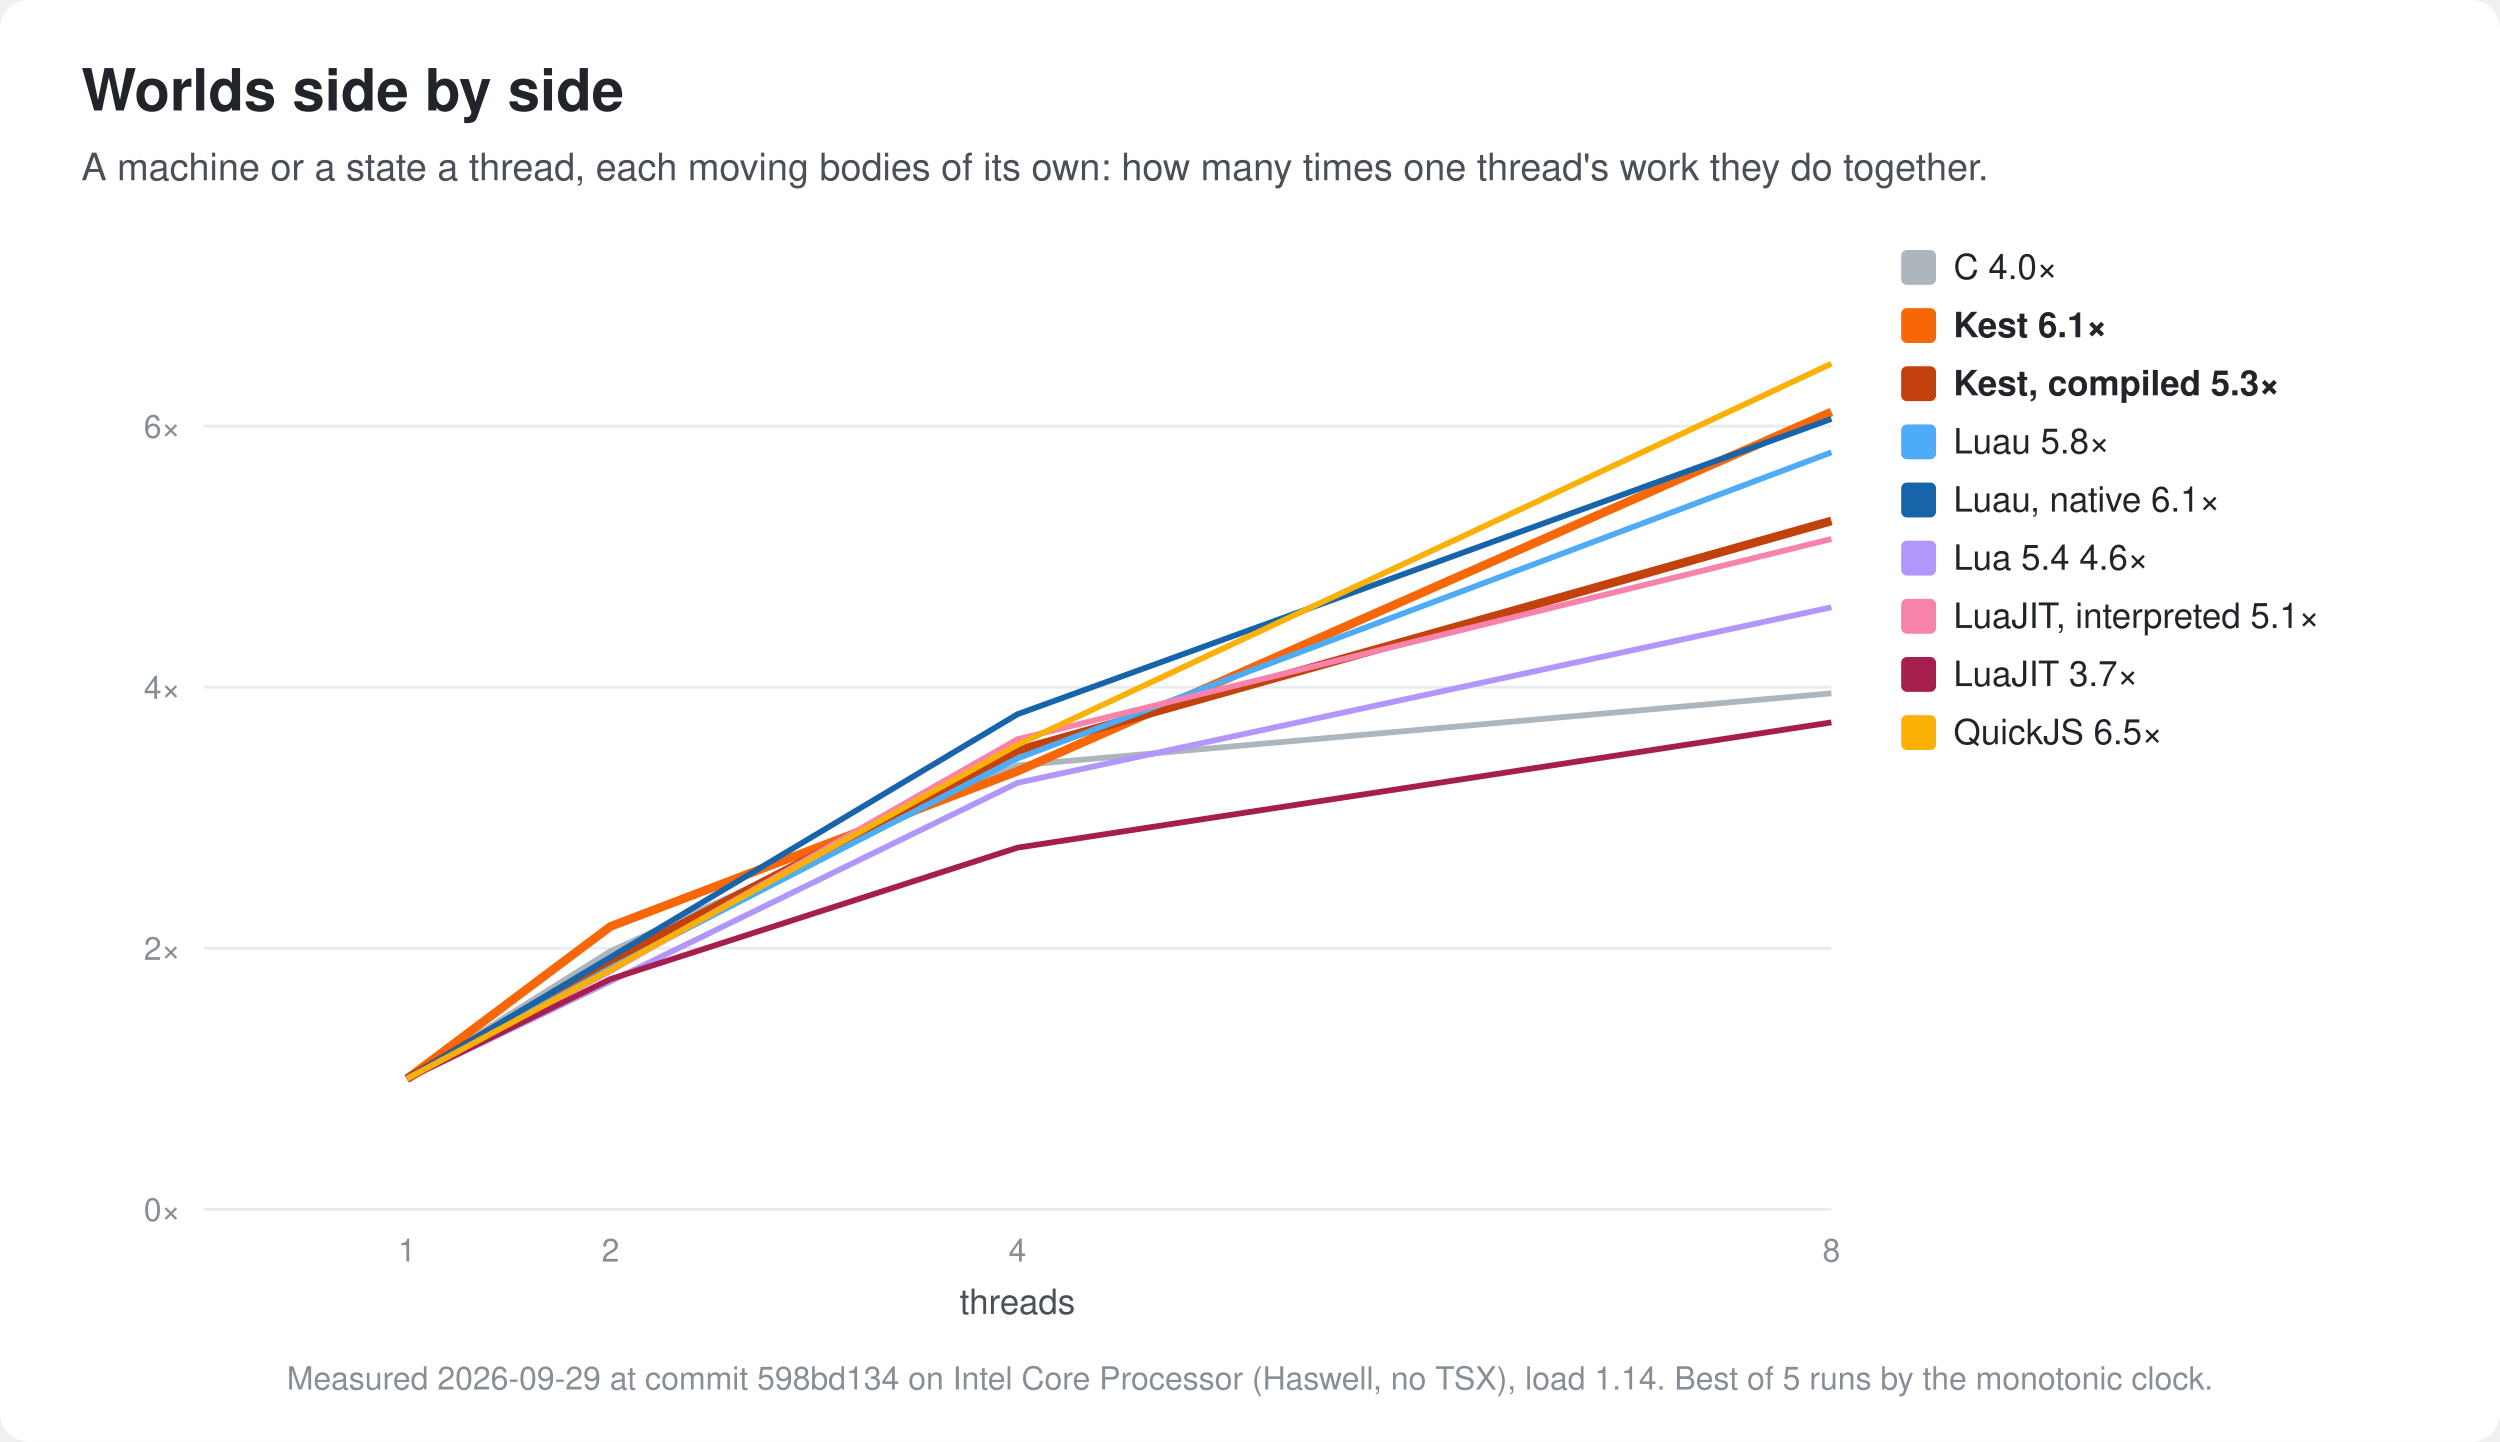
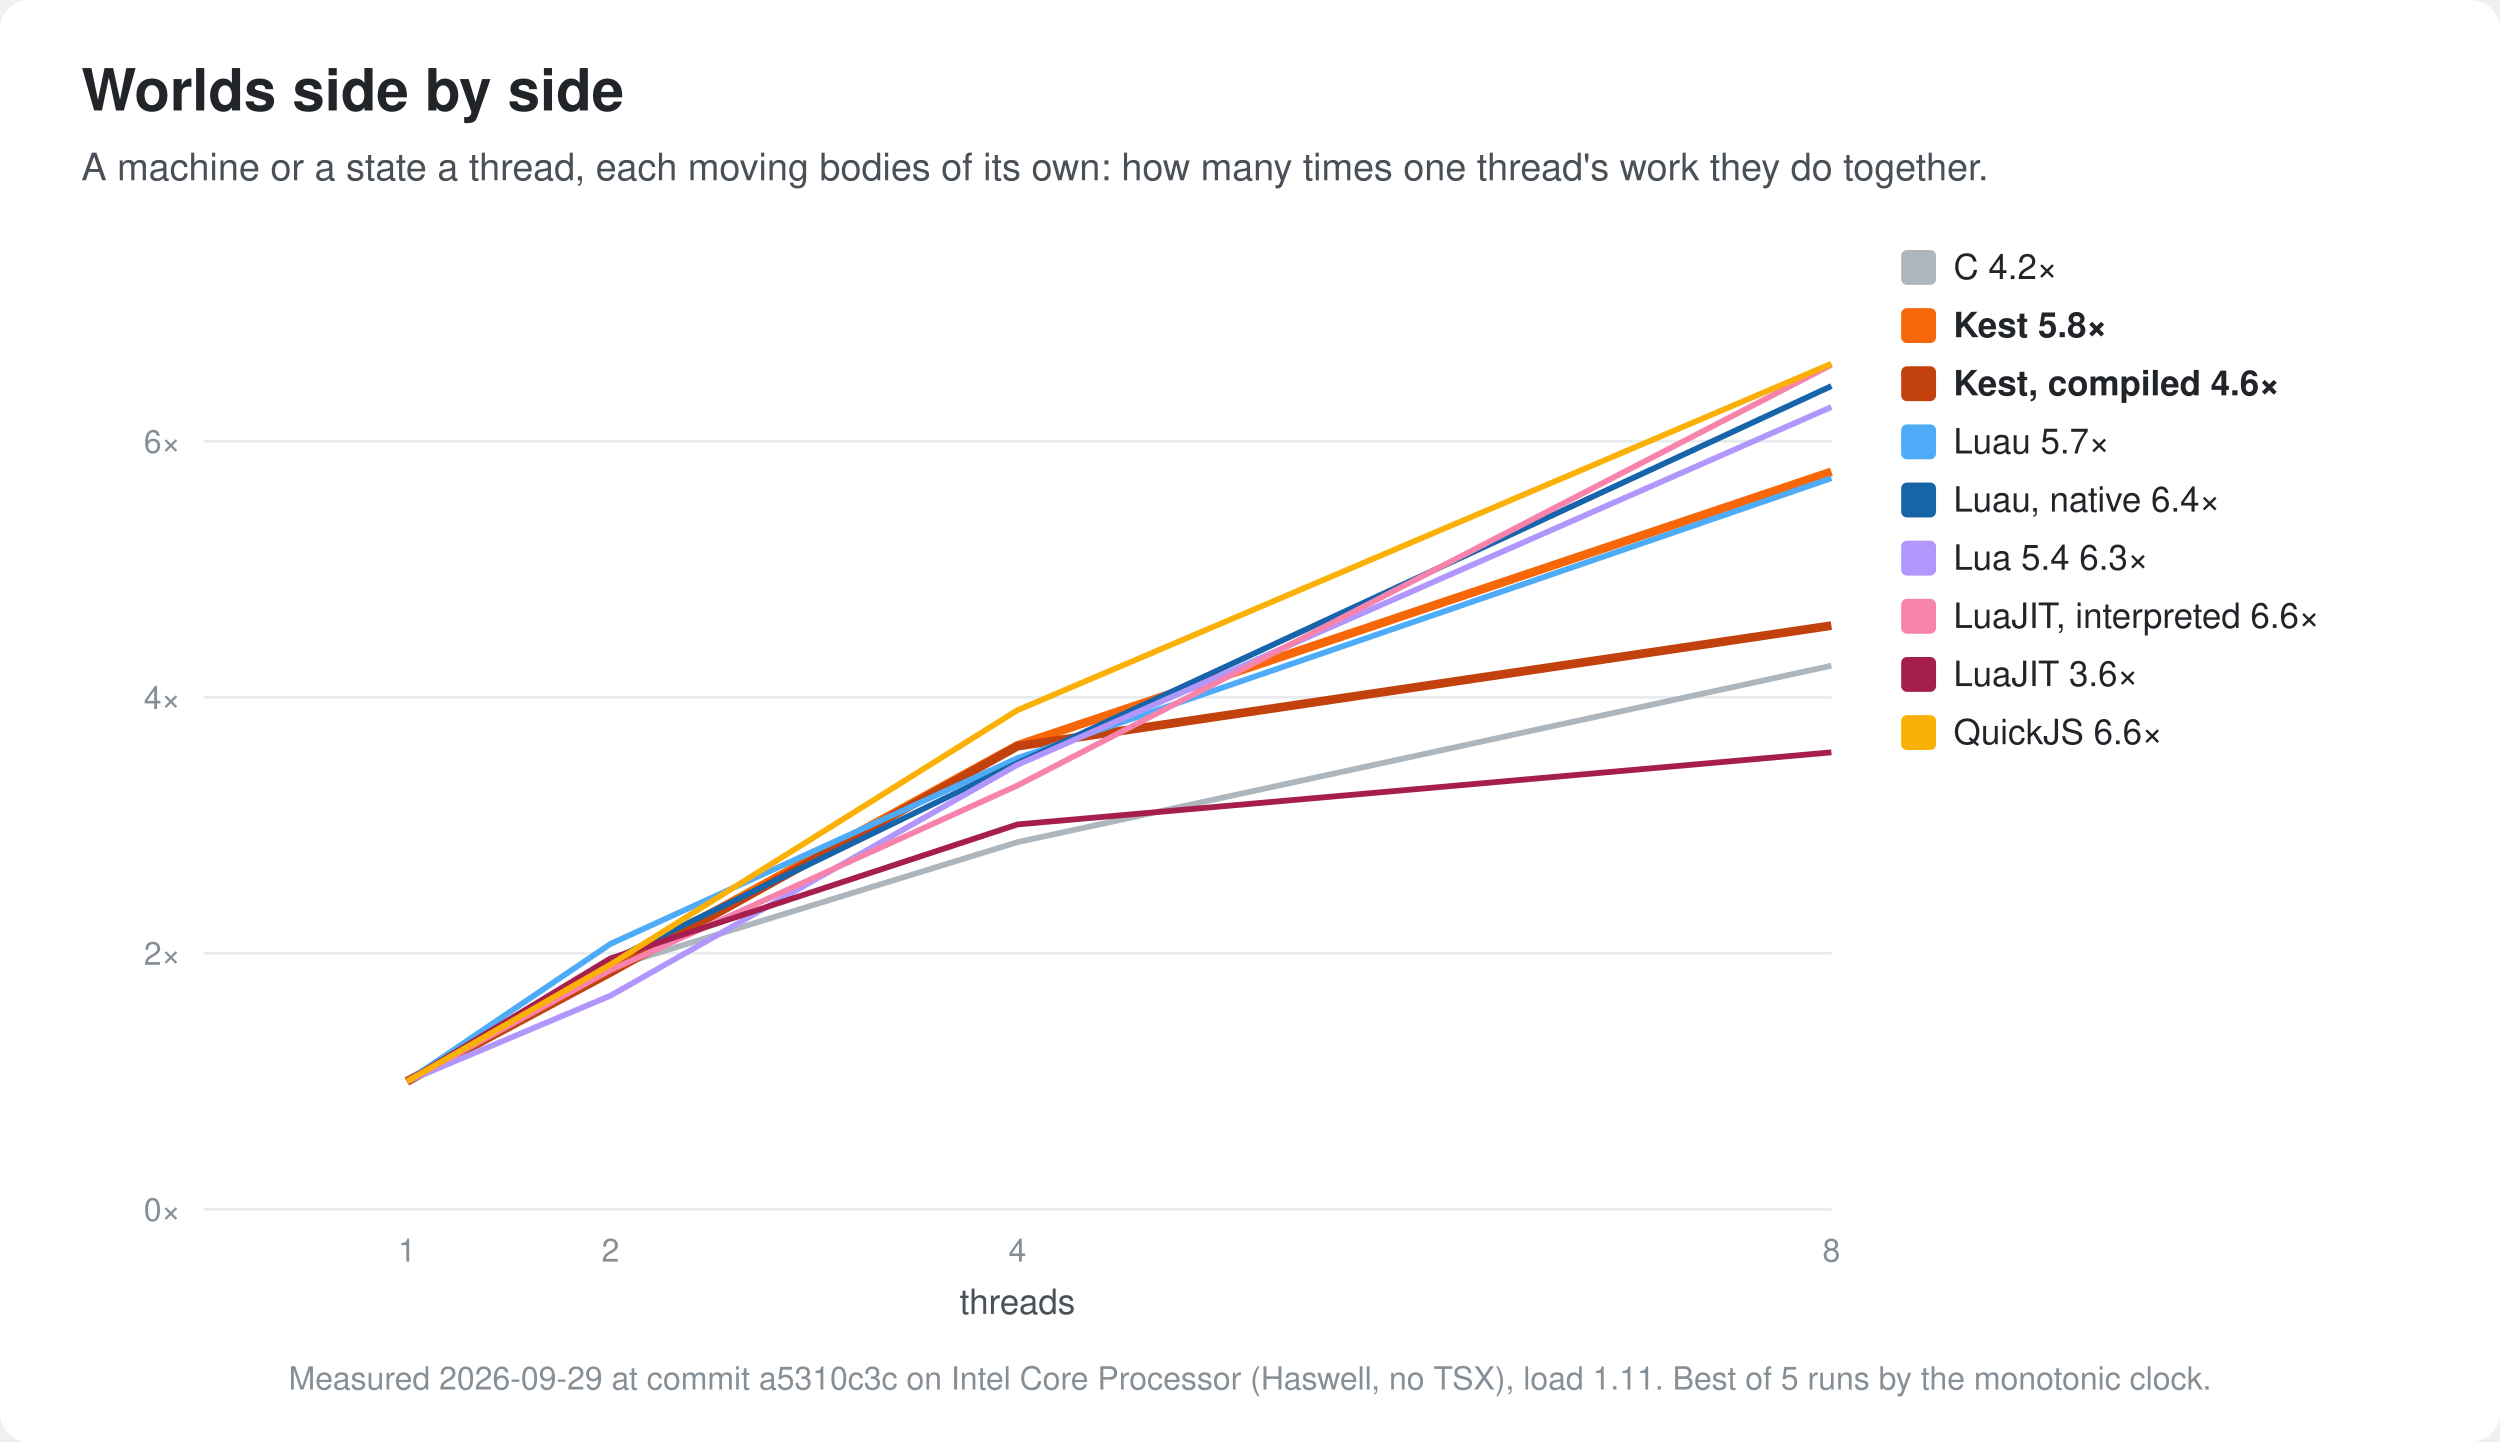
<svg xmlns="http://www.w3.org/2000/svg" width="860" height="496" viewBox="0 0 860 496">
  <rect width="100%" height="100%" rx="10" fill="#ffffff" />
  <text x="28.0" y="38.0" font-family="-apple-system,Segoe UI,Helvetica,Arial,sans-serif" font-size="20" font-weight="bold" fill="#212529" text-anchor="start">Worlds side by side</text>
  <text x="28.0" y="62.0" font-family="-apple-system,Segoe UI,Helvetica,Arial,sans-serif" font-size="13" font-weight="normal" fill="#495057" text-anchor="start">A machine or a state a thread, each moving bodies of its own: how many times one thread's work they do together.</text>
  <line x1="70" y1="416.0" x2="630" y2="416.0" stroke="#e9ecef" />
  <text x="62.0" y="420.0" font-family="-apple-system,Segoe UI,Helvetica,Arial,sans-serif" font-size="11" font-weight="normal" fill="#868e96" text-anchor="end">0×</text>
-   <line x1="70" y1="326.2" x2="630" y2="326.2" stroke="#e9ecef" />
-   <text x="62.0" y="330.2" font-family="-apple-system,Segoe UI,Helvetica,Arial,sans-serif" font-size="11" font-weight="normal" fill="#868e96" text-anchor="end">2×</text>
-   <line x1="70" y1="236.4" x2="630" y2="236.4" stroke="#e9ecef" />
-   <text x="62.0" y="240.4" font-family="-apple-system,Segoe UI,Helvetica,Arial,sans-serif" font-size="11" font-weight="normal" fill="#868e96" text-anchor="end">4×</text>
-   <line x1="70" y1="146.6" x2="630" y2="146.6" stroke="#e9ecef" />
-   <text x="62.0" y="150.6" font-family="-apple-system,Segoe UI,Helvetica,Arial,sans-serif" font-size="11" font-weight="normal" fill="#868e96" text-anchor="end">6×</text>
+   <line x1="70" y1="327.9" x2="630" y2="327.9" stroke="#e9ecef" />
+   <text x="62.0" y="331.9" font-family="-apple-system,Segoe UI,Helvetica,Arial,sans-serif" font-size="11" font-weight="normal" fill="#868e96" text-anchor="end">2×</text>
+   <line x1="70" y1="239.9" x2="630" y2="239.9" stroke="#e9ecef" />
+   <text x="62.0" y="243.9" font-family="-apple-system,Segoe UI,Helvetica,Arial,sans-serif" font-size="11" font-weight="normal" fill="#868e96" text-anchor="end">4×</text>
+   <line x1="70" y1="151.8" x2="630" y2="151.8" stroke="#e9ecef" />
+   <text x="62.0" y="155.8" font-family="-apple-system,Segoe UI,Helvetica,Arial,sans-serif" font-size="11" font-weight="normal" fill="#868e96" text-anchor="end">6×</text>
  <text x="140.0" y="434.0" font-family="-apple-system,Segoe UI,Helvetica,Arial,sans-serif" font-size="11" font-weight="normal" fill="#868e96" text-anchor="middle">1</text>
  <text x="210.0" y="434.0" font-family="-apple-system,Segoe UI,Helvetica,Arial,sans-serif" font-size="11" font-weight="normal" fill="#868e96" text-anchor="middle">2</text>
  <text x="350.0" y="434.0" font-family="-apple-system,Segoe UI,Helvetica,Arial,sans-serif" font-size="11" font-weight="normal" fill="#868e96" text-anchor="middle">4</text>
  <text x="630.0" y="434.0" font-family="-apple-system,Segoe UI,Helvetica,Arial,sans-serif" font-size="11" font-weight="normal" fill="#868e96" text-anchor="middle">8</text>
  <text x="350.0" y="452.0" font-family="-apple-system,Segoe UI,Helvetica,Arial,sans-serif" font-size="12" font-weight="normal" fill="#495057" text-anchor="middle">threads</text>
-   <polyline points="140.0,371.1 210.0,327.2 350.0,263.3 630.0,238.5" fill="none" stroke="#adb5bd" stroke-width="2" />
-   <polyline points="140.0,371.1 210.0,318.7 350.0,265.3 630.0,141.7" fill="none" stroke="#f76707" stroke-width="3" />
-   <polyline points="140.0,371.1 210.0,330.6 350.0,258.2 630.0,179.2" fill="none" stroke="#c2410c" stroke-width="3" />
-   <polyline points="140.0,371.1 210.0,333.0 350.0,260.9 630.0,155.6" fill="none" stroke="#4dabf7" stroke-width="2" />
-   <polyline points="140.0,371.1 210.0,329.3 350.0,245.7 630.0,144.1" fill="none" stroke="#1864ab" stroke-width="2" />
-   <polyline points="140.0,371.1 210.0,337.6 350.0,269.3 630.0,208.9" fill="none" stroke="#b197fc" stroke-width="2" />
-   <polyline points="140.0,371.1 210.0,334.0 350.0,254.3 630.0,185.4" fill="none" stroke="#f783ac" stroke-width="2" />
-   <polyline points="140.0,371.1 210.0,336.8 350.0,291.6 630.0,248.5" fill="none" stroke="#a61e4d" stroke-width="2" />
-   <polyline points="140.0,371.1 210.0,333.6 350.0,256.2 630.0,125.1" fill="none" stroke="#fab005" stroke-width="2" />
+   <polyline points="140.0,372.0 210.0,332.8 350.0,289.7 630.0,229.0" fill="none" stroke="#adb5bd" stroke-width="2" />
+   <polyline points="140.0,372.0 210.0,333.1 350.0,256.4 630.0,162.3" fill="none" stroke="#f76707" stroke-width="3" />
+   <polyline points="140.0,372.0 210.0,334.5 350.0,256.7 630.0,215.2" fill="none" stroke="#c2410c" stroke-width="3" />
+   <polyline points="140.0,372.0 210.0,324.7 350.0,260.8 630.0,164.5" fill="none" stroke="#4dabf7" stroke-width="2" />
+   <polyline points="140.0,372.0 210.0,330.5 350.0,262.5 630.0,132.8" fill="none" stroke="#1864ab" stroke-width="2" />
+   <polyline points="140.0,372.0 210.0,342.5 350.0,263.1 630.0,140.0" fill="none" stroke="#b197fc" stroke-width="2" />
+   <polyline points="140.0,372.0 210.0,333.7 350.0,270.2 630.0,125.5" fill="none" stroke="#f783ac" stroke-width="2" />
+   <polyline points="140.0,372.0 210.0,329.7 350.0,283.6 630.0,258.8" fill="none" stroke="#a61e4d" stroke-width="2" />
+   <polyline points="140.0,372.0 210.0,331.8 350.0,244.3 630.0,125.1" fill="none" stroke="#fab005" stroke-width="2" />
  <rect x="654" y="86.0" width="12" height="12" rx="2" fill="#adb5bd" />
-   <text x="672.0" y="96.0" font-family="-apple-system,Segoe UI,Helvetica,Arial,sans-serif" font-size="12" font-weight="normal" fill="#212529" text-anchor="start">C  4.0×</text>
+   <text x="672.0" y="96.0" font-family="-apple-system,Segoe UI,Helvetica,Arial,sans-serif" font-size="12" font-weight="normal" fill="#212529" text-anchor="start">C  4.2×</text>
  <rect x="654" y="106.0" width="12" height="12" rx="2" fill="#f76707" />
-   <text x="672.0" y="116.0" font-family="-apple-system,Segoe UI,Helvetica,Arial,sans-serif" font-size="12" font-weight="bold" fill="#212529" text-anchor="start">Kest  6.1×</text>
+   <text x="672.0" y="116.0" font-family="-apple-system,Segoe UI,Helvetica,Arial,sans-serif" font-size="12" font-weight="bold" fill="#212529" text-anchor="start">Kest  5.8×</text>
  <rect x="654" y="126.0" width="12" height="12" rx="2" fill="#c2410c" />
-   <text x="672.0" y="136.0" font-family="-apple-system,Segoe UI,Helvetica,Arial,sans-serif" font-size="12" font-weight="bold" fill="#212529" text-anchor="start">Kest, compiled  5.3×</text>
+   <text x="672.0" y="136.0" font-family="-apple-system,Segoe UI,Helvetica,Arial,sans-serif" font-size="12" font-weight="bold" fill="#212529" text-anchor="start">Kest, compiled  4.6×</text>
  <rect x="654" y="146.0" width="12" height="12" rx="2" fill="#4dabf7" />
-   <text x="672.0" y="156.0" font-family="-apple-system,Segoe UI,Helvetica,Arial,sans-serif" font-size="12" font-weight="normal" fill="#212529" text-anchor="start">Luau  5.8×</text>
+   <text x="672.0" y="156.0" font-family="-apple-system,Segoe UI,Helvetica,Arial,sans-serif" font-size="12" font-weight="normal" fill="#212529" text-anchor="start">Luau  5.7×</text>
  <rect x="654" y="166.0" width="12" height="12" rx="2" fill="#1864ab" />
-   <text x="672.0" y="176.0" font-family="-apple-system,Segoe UI,Helvetica,Arial,sans-serif" font-size="12" font-weight="normal" fill="#212529" text-anchor="start">Luau, native  6.1×</text>
+   <text x="672.0" y="176.0" font-family="-apple-system,Segoe UI,Helvetica,Arial,sans-serif" font-size="12" font-weight="normal" fill="#212529" text-anchor="start">Luau, native  6.4×</text>
  <rect x="654" y="186.0" width="12" height="12" rx="2" fill="#b197fc" />
-   <text x="672.0" y="196.0" font-family="-apple-system,Segoe UI,Helvetica,Arial,sans-serif" font-size="12" font-weight="normal" fill="#212529" text-anchor="start">Lua 5.4  4.6×</text>
+   <text x="672.0" y="196.0" font-family="-apple-system,Segoe UI,Helvetica,Arial,sans-serif" font-size="12" font-weight="normal" fill="#212529" text-anchor="start">Lua 5.4  6.3×</text>
  <rect x="654" y="206.0" width="12" height="12" rx="2" fill="#f783ac" />
-   <text x="672.0" y="216.0" font-family="-apple-system,Segoe UI,Helvetica,Arial,sans-serif" font-size="12" font-weight="normal" fill="#212529" text-anchor="start">LuaJIT, interpreted  5.1×</text>
+   <text x="672.0" y="216.0" font-family="-apple-system,Segoe UI,Helvetica,Arial,sans-serif" font-size="12" font-weight="normal" fill="#212529" text-anchor="start">LuaJIT, interpreted  6.6×</text>
  <rect x="654" y="226.0" width="12" height="12" rx="2" fill="#a61e4d" />
-   <text x="672.0" y="236.0" font-family="-apple-system,Segoe UI,Helvetica,Arial,sans-serif" font-size="12" font-weight="normal" fill="#212529" text-anchor="start">LuaJIT  3.7×</text>
+   <text x="672.0" y="236.0" font-family="-apple-system,Segoe UI,Helvetica,Arial,sans-serif" font-size="12" font-weight="normal" fill="#212529" text-anchor="start">LuaJIT  3.6×</text>
  <rect x="654" y="246.0" width="12" height="12" rx="2" fill="#fab005" />
-   <text x="672.0" y="256.0" font-family="-apple-system,Segoe UI,Helvetica,Arial,sans-serif" font-size="12" font-weight="normal" fill="#212529" text-anchor="start">QuickJS  6.5×</text>
-   <text x="430.0" y="478.0" font-family="-apple-system,Segoe UI,Helvetica,Arial,sans-serif" font-size="11" font-weight="normal" fill="#868e96" text-anchor="middle">Measured 2026-09-29 at commit 598bd134 on Intel Core Processor (Haswell, no TSX), load 1.14. Best of 5 runs by the monotonic clock.</text>
+   <text x="672.0" y="256.0" font-family="-apple-system,Segoe UI,Helvetica,Arial,sans-serif" font-size="12" font-weight="normal" fill="#212529" text-anchor="start">QuickJS  6.6×</text>
+   <text x="430.0" y="478.0" font-family="-apple-system,Segoe UI,Helvetica,Arial,sans-serif" font-size="11" font-weight="normal" fill="#868e96" text-anchor="middle">Measured 2026-09-29 at commit a5310c3c on Intel Core Processor (Haswell, no TSX), load 1.11. Best of 5 runs by the monotonic clock.</text>
</svg>
